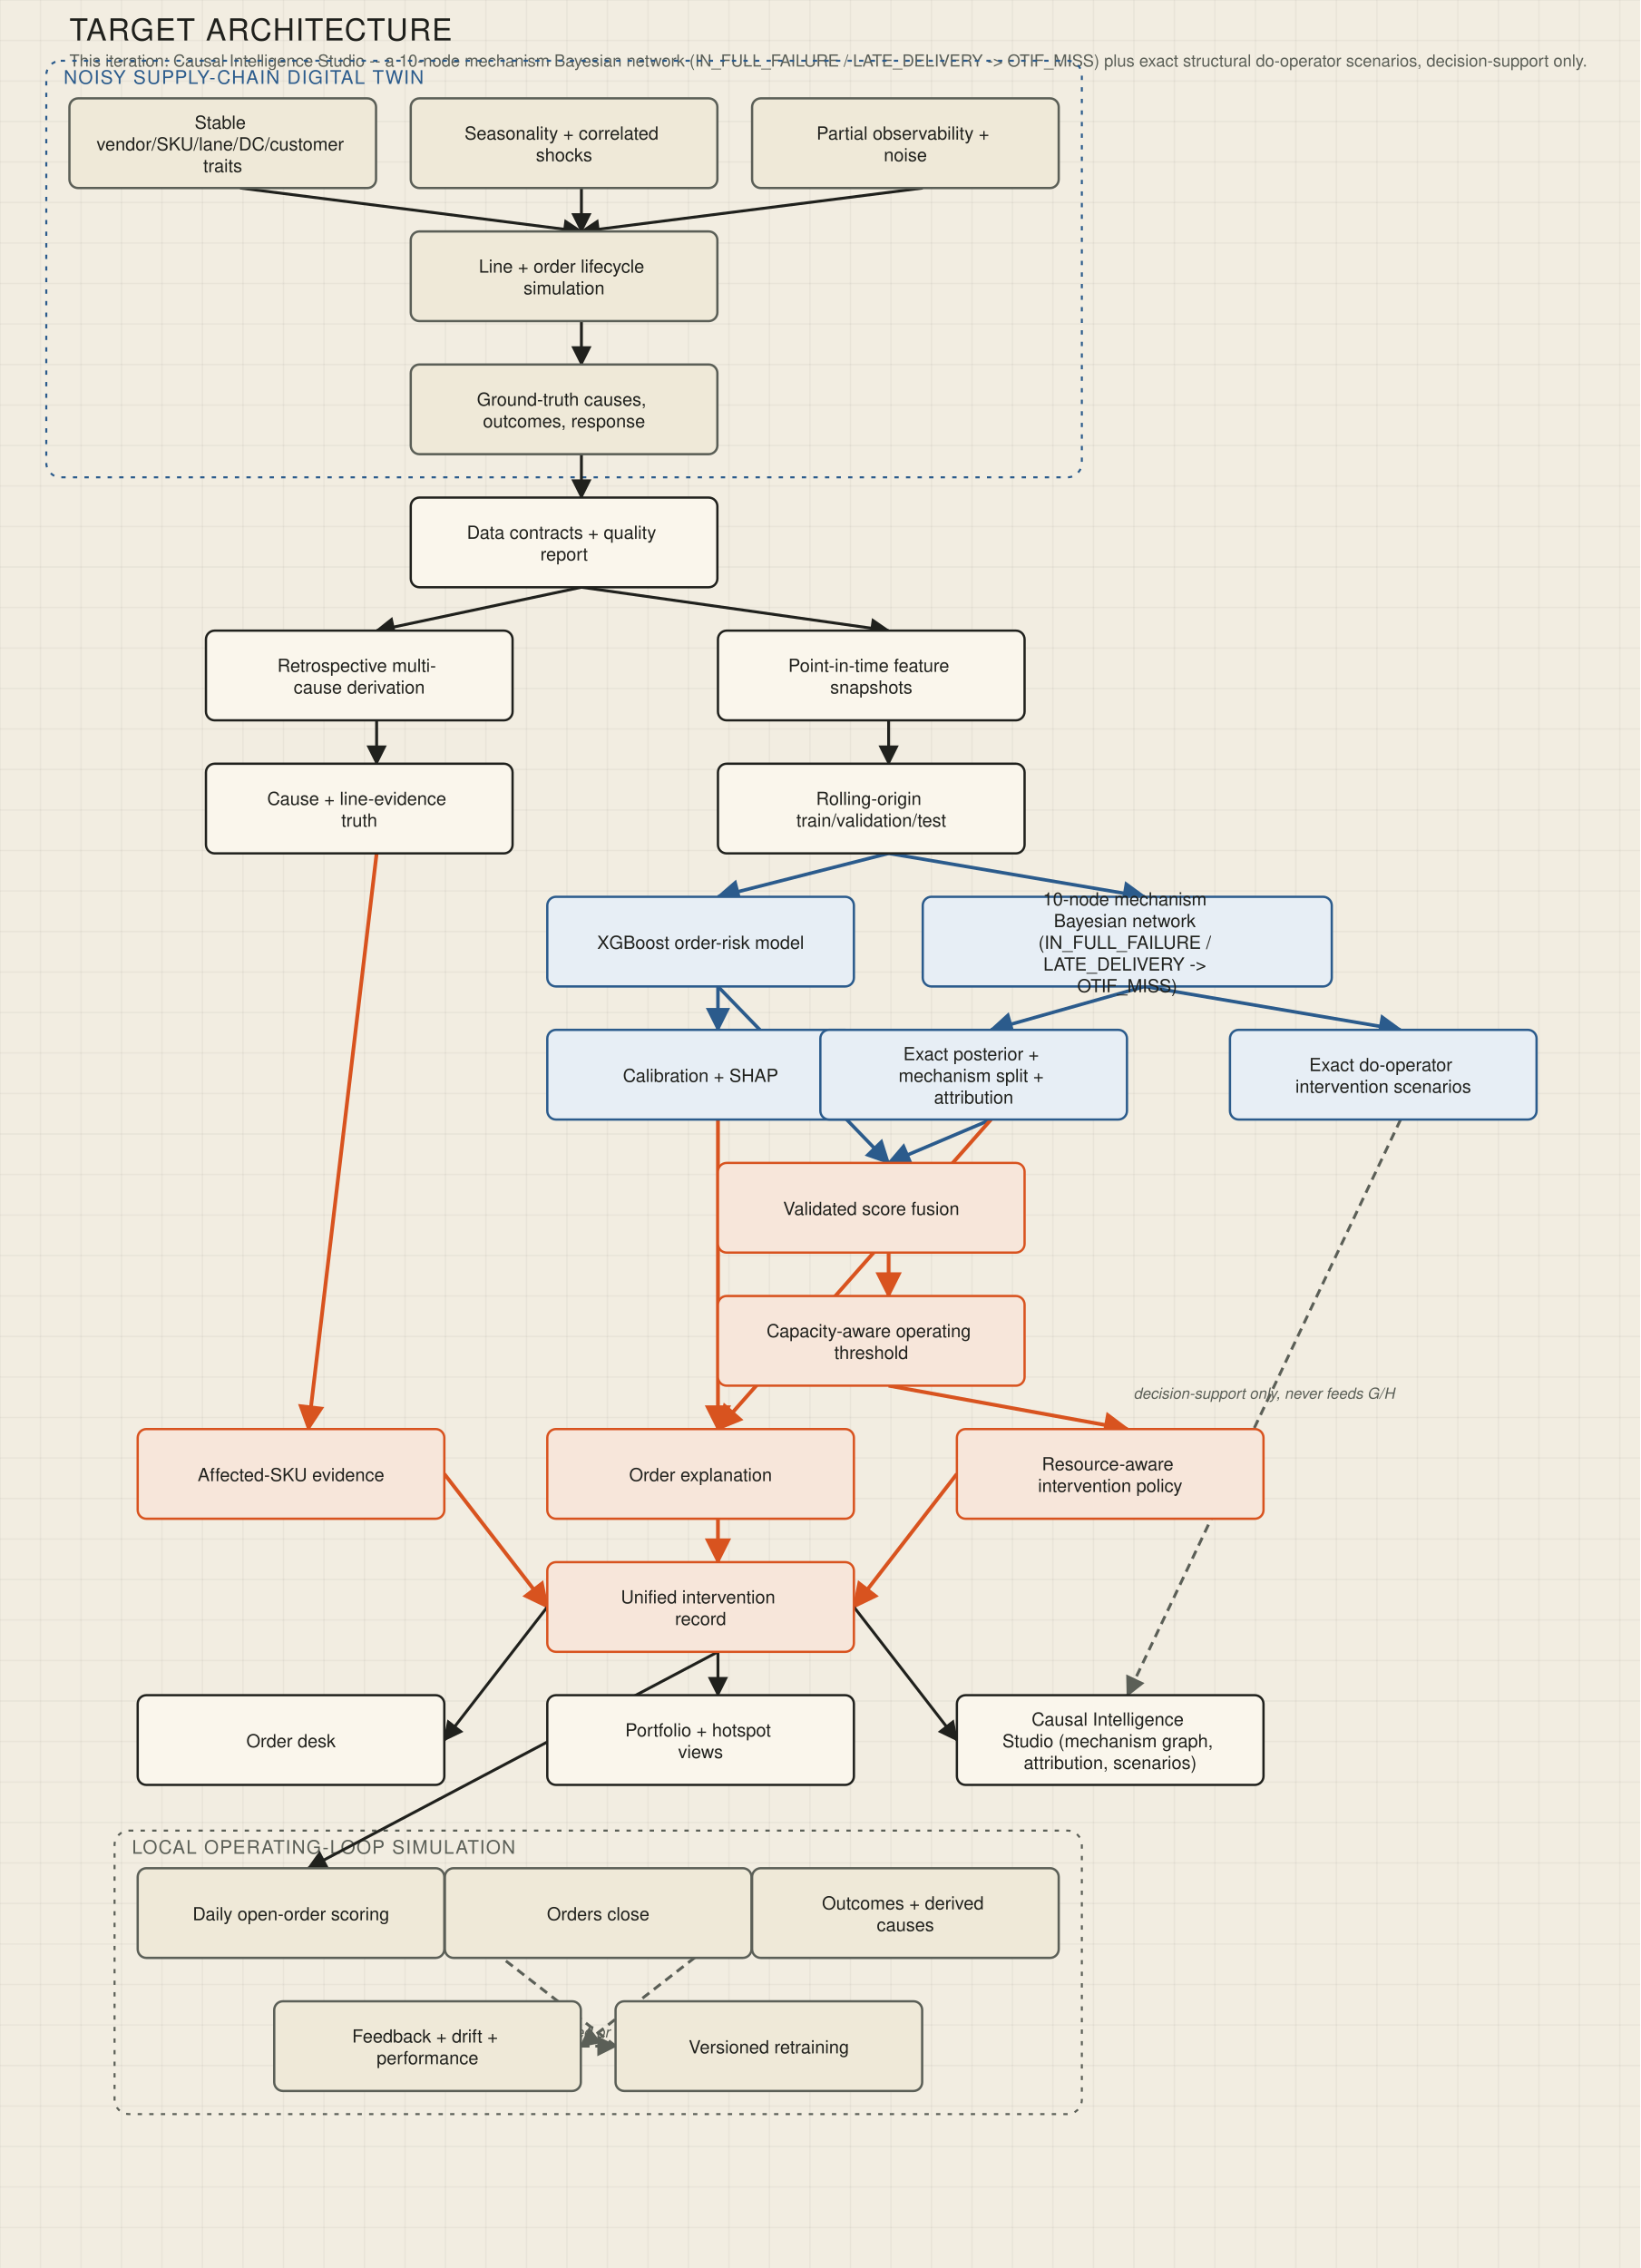
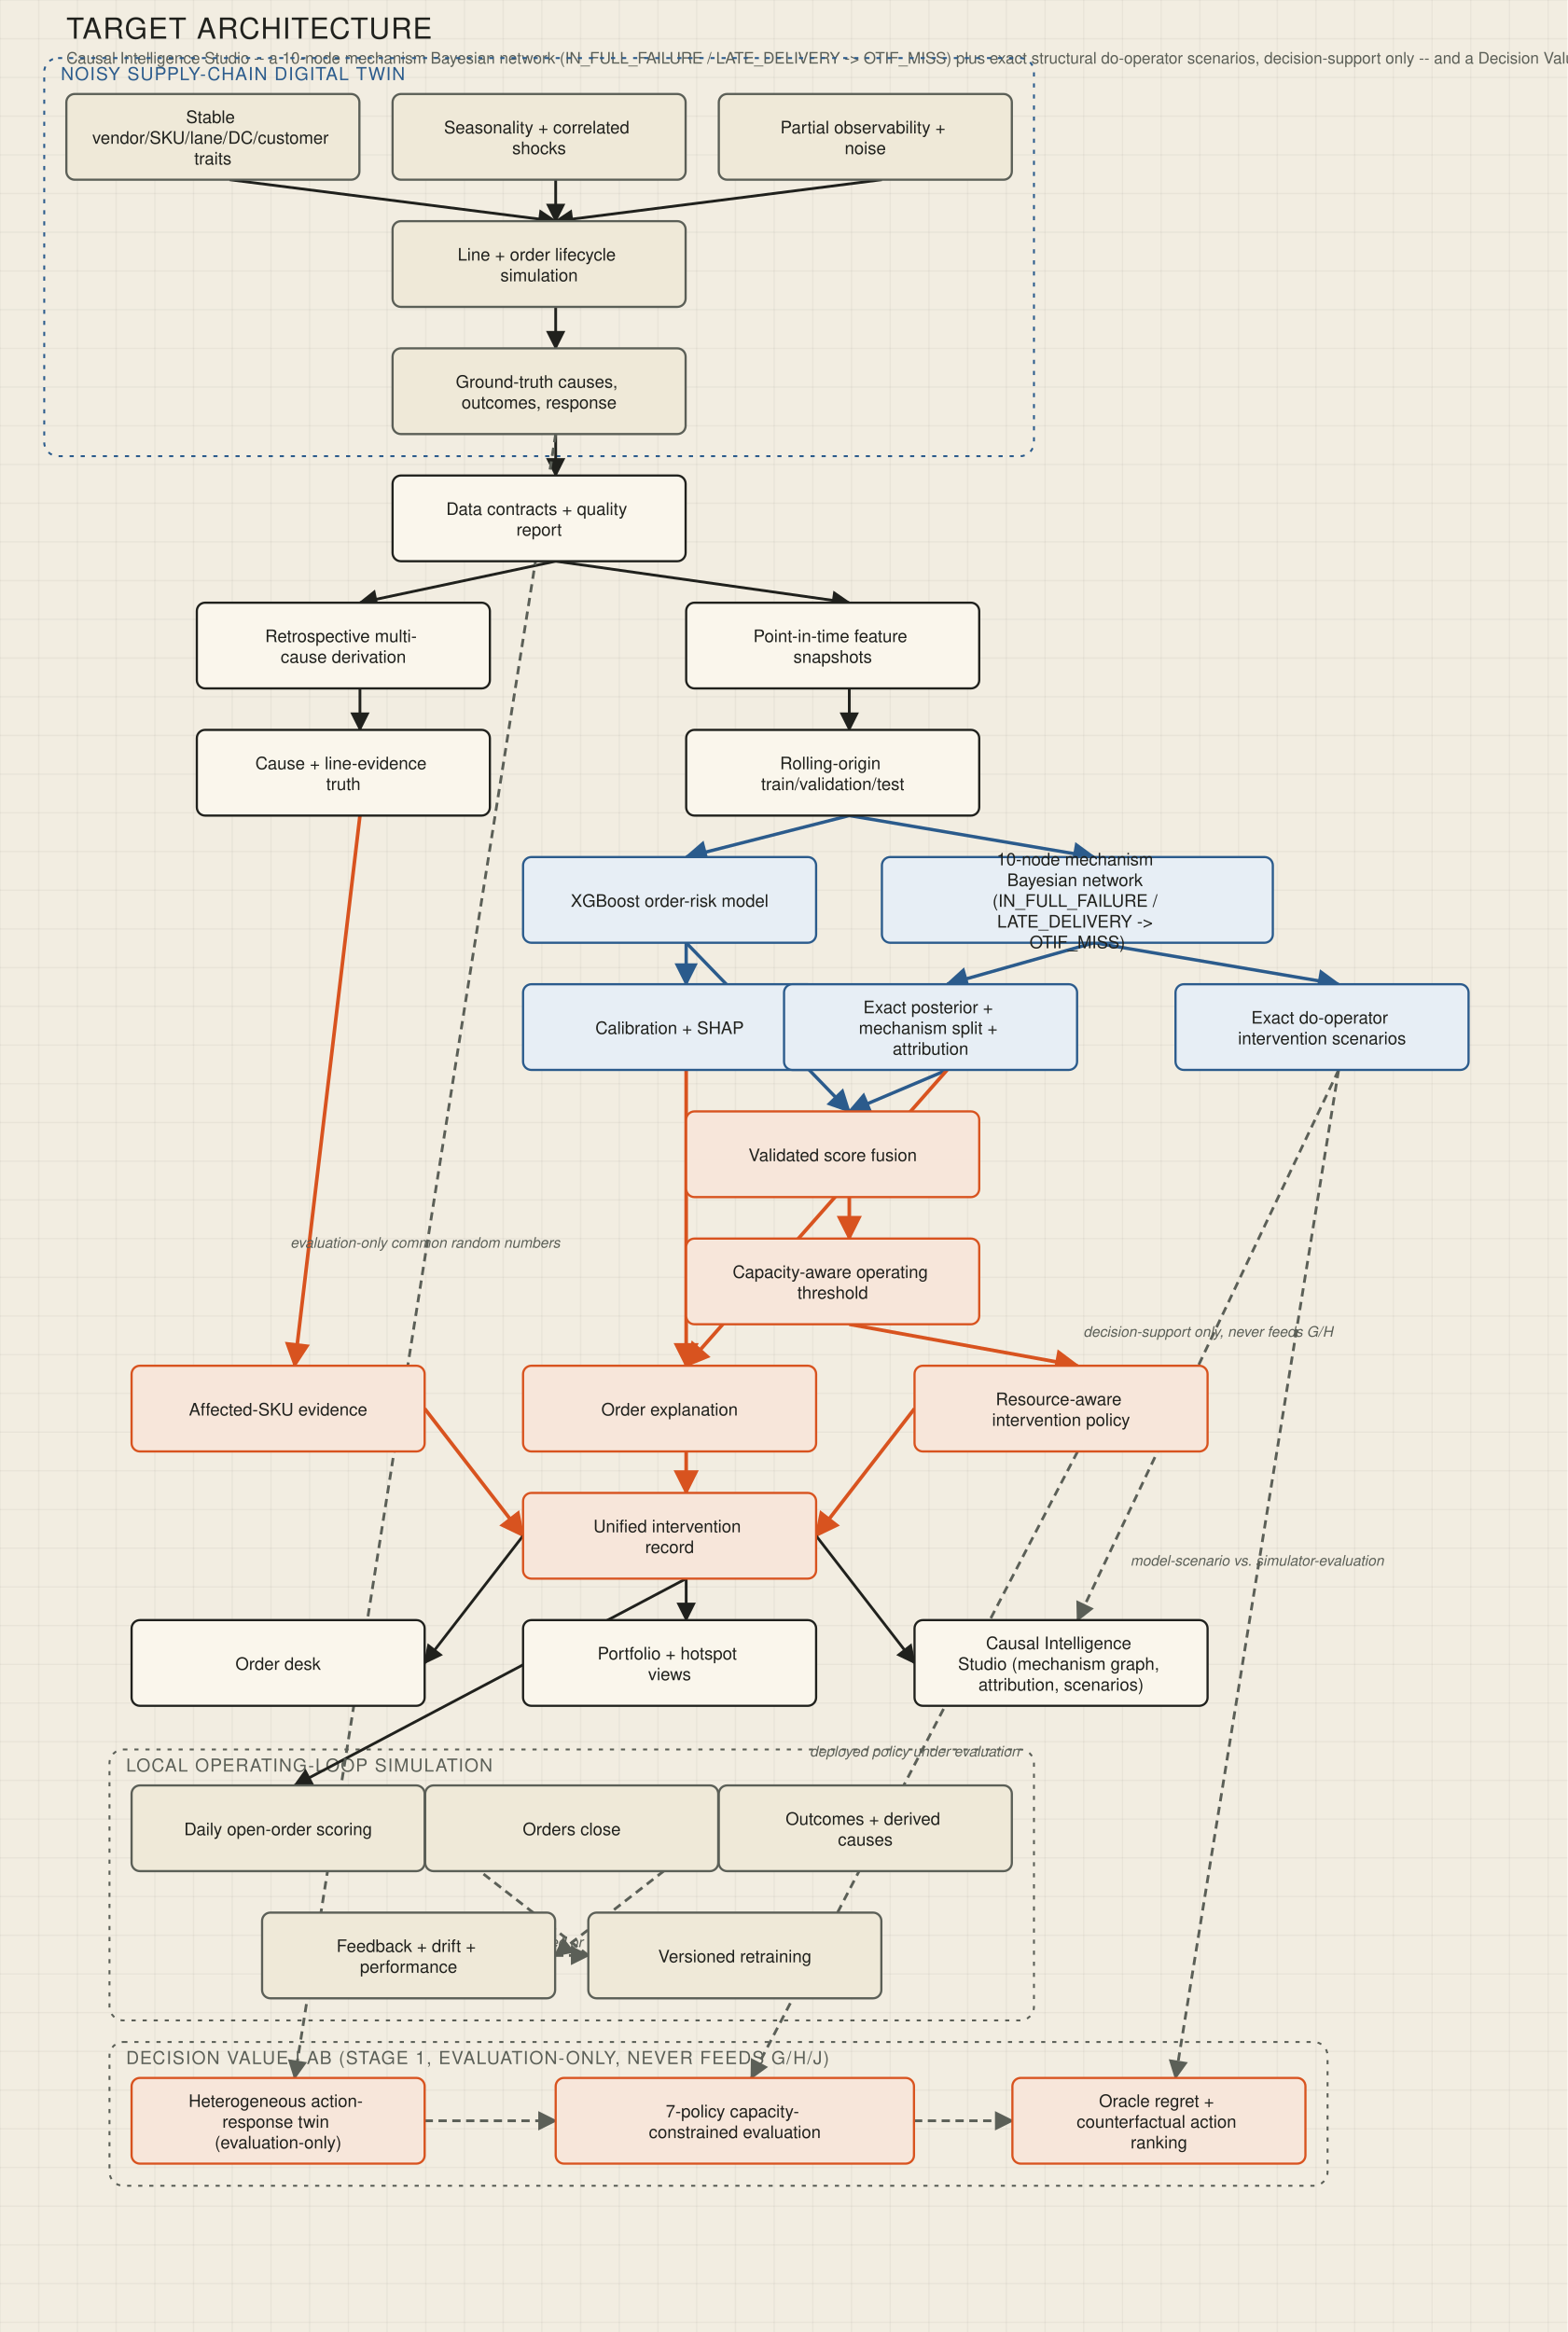
- <svg xmlns="http://www.w3.org/2000/svg" viewBox="0 0 1134 1568" role="img" aria-labelledby="title desc" font-family="IBM Plex Sans, Helvetica, Arial, sans-serif">
+ <svg xmlns="http://www.w3.org/2000/svg" viewBox="0 0 1134 1687" role="img" aria-labelledby="title desc" font-family="IBM Plex Sans, Helvetica, Arial, sans-serif">
  <defs>
    <marker id="arrow-flow" viewBox="0 0 10 10" refX="9" refY="5" markerWidth="7" markerHeight="7" orient="auto-start-reverse">
      <path d="M 0 0 L 10 5 L 0 10 z" fill="#20211d" />
    </marker>
    <marker id="arrow-model" viewBox="0 0 10 10" refX="9" refY="5" markerWidth="7" markerHeight="7" orient="auto-start-reverse">
      <path d="M 0 0 L 10 5 L 0 10 z" fill="#2b5b8c" />
    </marker>
    <marker id="arrow-intervention" viewBox="0 0 10 10" refX="9" refY="5" markerWidth="7" markerHeight="7" orient="auto-start-reverse">
      <path d="M 0 0 L 10 5 L 0 10 z" fill="#d8531f" />
    </marker>
    <marker id="arrow-loop" viewBox="0 0 10 10" refX="9" refY="5" markerWidth="7" markerHeight="7" orient="auto-start-reverse">
      <path d="M 0 0 L 10 5 L 0 10 z" fill="#5b5f57" />
    </marker>
  </defs>
-   <rect x="0" y="0" width="1134" height="1568" fill="#f2ede1" />
+   <rect x="0" y="0" width="1134" height="1687" fill="#f2ede1" />
  <g opacity="0.55">
-     <line x1="0" y1="0" x2="0" y2="1568" stroke="#20211d14" />
-     <line x1="28" y1="0" x2="28" y2="1568" stroke="#20211d14" />
-     <line x1="56" y1="0" x2="56" y2="1568" stroke="#20211d14" />
-     <line x1="84" y1="0" x2="84" y2="1568" stroke="#20211d14" />
-     <line x1="112" y1="0" x2="112" y2="1568" stroke="#20211d14" />
-     <line x1="140" y1="0" x2="140" y2="1568" stroke="#20211d14" />
-     <line x1="168" y1="0" x2="168" y2="1568" stroke="#20211d14" />
-     <line x1="196" y1="0" x2="196" y2="1568" stroke="#20211d14" />
-     <line x1="224" y1="0" x2="224" y2="1568" stroke="#20211d14" />
-     <line x1="252" y1="0" x2="252" y2="1568" stroke="#20211d14" />
-     <line x1="280" y1="0" x2="280" y2="1568" stroke="#20211d14" />
-     <line x1="308" y1="0" x2="308" y2="1568" stroke="#20211d14" />
-     <line x1="336" y1="0" x2="336" y2="1568" stroke="#20211d14" />
-     <line x1="364" y1="0" x2="364" y2="1568" stroke="#20211d14" />
-     <line x1="392" y1="0" x2="392" y2="1568" stroke="#20211d14" />
-     <line x1="420" y1="0" x2="420" y2="1568" stroke="#20211d14" />
-     <line x1="448" y1="0" x2="448" y2="1568" stroke="#20211d14" />
-     <line x1="476" y1="0" x2="476" y2="1568" stroke="#20211d14" />
-     <line x1="504" y1="0" x2="504" y2="1568" stroke="#20211d14" />
-     <line x1="532" y1="0" x2="532" y2="1568" stroke="#20211d14" />
-     <line x1="560" y1="0" x2="560" y2="1568" stroke="#20211d14" />
-     <line x1="588" y1="0" x2="588" y2="1568" stroke="#20211d14" />
-     <line x1="616" y1="0" x2="616" y2="1568" stroke="#20211d14" />
-     <line x1="644" y1="0" x2="644" y2="1568" stroke="#20211d14" />
-     <line x1="672" y1="0" x2="672" y2="1568" stroke="#20211d14" />
-     <line x1="700" y1="0" x2="700" y2="1568" stroke="#20211d14" />
-     <line x1="728" y1="0" x2="728" y2="1568" stroke="#20211d14" />
-     <line x1="756" y1="0" x2="756" y2="1568" stroke="#20211d14" />
-     <line x1="784" y1="0" x2="784" y2="1568" stroke="#20211d14" />
-     <line x1="812" y1="0" x2="812" y2="1568" stroke="#20211d14" />
-     <line x1="840" y1="0" x2="840" y2="1568" stroke="#20211d14" />
-     <line x1="868" y1="0" x2="868" y2="1568" stroke="#20211d14" />
-     <line x1="896" y1="0" x2="896" y2="1568" stroke="#20211d14" />
-     <line x1="924" y1="0" x2="924" y2="1568" stroke="#20211d14" />
-     <line x1="952" y1="0" x2="952" y2="1568" stroke="#20211d14" />
-     <line x1="980" y1="0" x2="980" y2="1568" stroke="#20211d14" />
-     <line x1="1008" y1="0" x2="1008" y2="1568" stroke="#20211d14" />
-     <line x1="1036" y1="0" x2="1036" y2="1568" stroke="#20211d14" />
-     <line x1="1064" y1="0" x2="1064" y2="1568" stroke="#20211d14" />
-     <line x1="1092" y1="0" x2="1092" y2="1568" stroke="#20211d14" />
-     <line x1="1120" y1="0" x2="1120" y2="1568" stroke="#20211d14" />
+     <line x1="0" y1="0" x2="0" y2="1687" stroke="#20211d14" />
+     <line x1="28" y1="0" x2="28" y2="1687" stroke="#20211d14" />
+     <line x1="56" y1="0" x2="56" y2="1687" stroke="#20211d14" />
+     <line x1="84" y1="0" x2="84" y2="1687" stroke="#20211d14" />
+     <line x1="112" y1="0" x2="112" y2="1687" stroke="#20211d14" />
+     <line x1="140" y1="0" x2="140" y2="1687" stroke="#20211d14" />
+     <line x1="168" y1="0" x2="168" y2="1687" stroke="#20211d14" />
+     <line x1="196" y1="0" x2="196" y2="1687" stroke="#20211d14" />
+     <line x1="224" y1="0" x2="224" y2="1687" stroke="#20211d14" />
+     <line x1="252" y1="0" x2="252" y2="1687" stroke="#20211d14" />
+     <line x1="280" y1="0" x2="280" y2="1687" stroke="#20211d14" />
+     <line x1="308" y1="0" x2="308" y2="1687" stroke="#20211d14" />
+     <line x1="336" y1="0" x2="336" y2="1687" stroke="#20211d14" />
+     <line x1="364" y1="0" x2="364" y2="1687" stroke="#20211d14" />
+     <line x1="392" y1="0" x2="392" y2="1687" stroke="#20211d14" />
+     <line x1="420" y1="0" x2="420" y2="1687" stroke="#20211d14" />
+     <line x1="448" y1="0" x2="448" y2="1687" stroke="#20211d14" />
+     <line x1="476" y1="0" x2="476" y2="1687" stroke="#20211d14" />
+     <line x1="504" y1="0" x2="504" y2="1687" stroke="#20211d14" />
+     <line x1="532" y1="0" x2="532" y2="1687" stroke="#20211d14" />
+     <line x1="560" y1="0" x2="560" y2="1687" stroke="#20211d14" />
+     <line x1="588" y1="0" x2="588" y2="1687" stroke="#20211d14" />
+     <line x1="616" y1="0" x2="616" y2="1687" stroke="#20211d14" />
+     <line x1="644" y1="0" x2="644" y2="1687" stroke="#20211d14" />
+     <line x1="672" y1="0" x2="672" y2="1687" stroke="#20211d14" />
+     <line x1="700" y1="0" x2="700" y2="1687" stroke="#20211d14" />
+     <line x1="728" y1="0" x2="728" y2="1687" stroke="#20211d14" />
+     <line x1="756" y1="0" x2="756" y2="1687" stroke="#20211d14" />
+     <line x1="784" y1="0" x2="784" y2="1687" stroke="#20211d14" />
+     <line x1="812" y1="0" x2="812" y2="1687" stroke="#20211d14" />
+     <line x1="840" y1="0" x2="840" y2="1687" stroke="#20211d14" />
+     <line x1="868" y1="0" x2="868" y2="1687" stroke="#20211d14" />
+     <line x1="896" y1="0" x2="896" y2="1687" stroke="#20211d14" />
+     <line x1="924" y1="0" x2="924" y2="1687" stroke="#20211d14" />
+     <line x1="952" y1="0" x2="952" y2="1687" stroke="#20211d14" />
+     <line x1="980" y1="0" x2="980" y2="1687" stroke="#20211d14" />
+     <line x1="1008" y1="0" x2="1008" y2="1687" stroke="#20211d14" />
+     <line x1="1036" y1="0" x2="1036" y2="1687" stroke="#20211d14" />
+     <line x1="1064" y1="0" x2="1064" y2="1687" stroke="#20211d14" />
+     <line x1="1092" y1="0" x2="1092" y2="1687" stroke="#20211d14" />
+     <line x1="1120" y1="0" x2="1120" y2="1687" stroke="#20211d14" />
    <line x1="0" y1="0" x2="1134" y2="0" stroke="#20211d14" />
    <line x1="0" y1="28" x2="1134" y2="28" stroke="#20211d14" />
    <line x1="0" y1="56" x2="1134" y2="56" stroke="#20211d14" />
    <line x1="0" y1="84" x2="1134" y2="84" stroke="#20211d14" />
    <line x1="0" y1="112" x2="1134" y2="112" stroke="#20211d14" />
    <line x1="0" y1="140" x2="1134" y2="140" stroke="#20211d14" />
    <line x1="0" y1="168" x2="1134" y2="168" stroke="#20211d14" />
    <line x1="0" y1="196" x2="1134" y2="196" stroke="#20211d14" />
    <line x1="0" y1="224" x2="1134" y2="224" stroke="#20211d14" />
    <line x1="0" y1="252" x2="1134" y2="252" stroke="#20211d14" />
    <line x1="0" y1="280" x2="1134" y2="280" stroke="#20211d14" />
    <line x1="0" y1="308" x2="1134" y2="308" stroke="#20211d14" />
    <line x1="0" y1="336" x2="1134" y2="336" stroke="#20211d14" />
    <line x1="0" y1="364" x2="1134" y2="364" stroke="#20211d14" />
    <line x1="0" y1="392" x2="1134" y2="392" stroke="#20211d14" />
    <line x1="0" y1="420" x2="1134" y2="420" stroke="#20211d14" />
    <line x1="0" y1="448" x2="1134" y2="448" stroke="#20211d14" />
    <line x1="0" y1="476" x2="1134" y2="476" stroke="#20211d14" />
    <line x1="0" y1="504" x2="1134" y2="504" stroke="#20211d14" />
    <line x1="0" y1="532" x2="1134" y2="532" stroke="#20211d14" />
    <line x1="0" y1="560" x2="1134" y2="560" stroke="#20211d14" />
    <line x1="0" y1="588" x2="1134" y2="588" stroke="#20211d14" />
    <line x1="0" y1="616" x2="1134" y2="616" stroke="#20211d14" />
    <line x1="0" y1="644" x2="1134" y2="644" stroke="#20211d14" />
    <line x1="0" y1="672" x2="1134" y2="672" stroke="#20211d14" />
    <line x1="0" y1="700" x2="1134" y2="700" stroke="#20211d14" />
    <line x1="0" y1="728" x2="1134" y2="728" stroke="#20211d14" />
    <line x1="0" y1="756" x2="1134" y2="756" stroke="#20211d14" />
    <line x1="0" y1="784" x2="1134" y2="784" stroke="#20211d14" />
    <line x1="0" y1="812" x2="1134" y2="812" stroke="#20211d14" />
    <line x1="0" y1="840" x2="1134" y2="840" stroke="#20211d14" />
    <line x1="0" y1="868" x2="1134" y2="868" stroke="#20211d14" />
    <line x1="0" y1="896" x2="1134" y2="896" stroke="#20211d14" />
    <line x1="0" y1="924" x2="1134" y2="924" stroke="#20211d14" />
    <line x1="0" y1="952" x2="1134" y2="952" stroke="#20211d14" />
    <line x1="0" y1="980" x2="1134" y2="980" stroke="#20211d14" />
    <line x1="0" y1="1008" x2="1134" y2="1008" stroke="#20211d14" />
    <line x1="0" y1="1036" x2="1134" y2="1036" stroke="#20211d14" />
    <line x1="0" y1="1064" x2="1134" y2="1064" stroke="#20211d14" />
    <line x1="0" y1="1092" x2="1134" y2="1092" stroke="#20211d14" />
    <line x1="0" y1="1120" x2="1134" y2="1120" stroke="#20211d14" />
    <line x1="0" y1="1148" x2="1134" y2="1148" stroke="#20211d14" />
    <line x1="0" y1="1176" x2="1134" y2="1176" stroke="#20211d14" />
    <line x1="0" y1="1204" x2="1134" y2="1204" stroke="#20211d14" />
    <line x1="0" y1="1232" x2="1134" y2="1232" stroke="#20211d14" />
    <line x1="0" y1="1260" x2="1134" y2="1260" stroke="#20211d14" />
    <line x1="0" y1="1288" x2="1134" y2="1288" stroke="#20211d14" />
    <line x1="0" y1="1316" x2="1134" y2="1316" stroke="#20211d14" />
    <line x1="0" y1="1344" x2="1134" y2="1344" stroke="#20211d14" />
    <line x1="0" y1="1372" x2="1134" y2="1372" stroke="#20211d14" />
    <line x1="0" y1="1400" x2="1134" y2="1400" stroke="#20211d14" />
    <line x1="0" y1="1428" x2="1134" y2="1428" stroke="#20211d14" />
    <line x1="0" y1="1456" x2="1134" y2="1456" stroke="#20211d14" />
    <line x1="0" y1="1484" x2="1134" y2="1484" stroke="#20211d14" />
    <line x1="0" y1="1512" x2="1134" y2="1512" stroke="#20211d14" />
    <line x1="0" y1="1540" x2="1134" y2="1540" stroke="#20211d14" />
+     <line x1="0" y1="1568" x2="1134" y2="1568" stroke="#20211d14" />
+     <line x1="0" y1="1596" x2="1134" y2="1596" stroke="#20211d14" />
+     <line x1="0" y1="1624" x2="1134" y2="1624" stroke="#20211d14" />
+     <line x1="0" y1="1652" x2="1134" y2="1652" stroke="#20211d14" />
+     <line x1="0" y1="1680" x2="1134" y2="1680" stroke="#20211d14" />
  </g>
  <text x="48" y="28" font-family="Barlow Condensed, Helvetica, Arial, sans-serif" font-size="21" letter-spacing="0.04em" fill="#20211d">TARGET ARCHITECTURE</text>
-   <text x="48" y="46" font-size="11.5" fill="#5b5f57">This iteration: Causal Intelligence Studio -- a 10-node mechanism Bayesian network (IN_FULL_FAILURE / LATE_DELIVERY -&gt; OTIF_MISS) plus exact structural do-operator scenarios, decision-support only.</text>
+   <text x="48" y="46" font-size="11.5" fill="#5b5f57">Causal Intelligence Studio -- a 10-node mechanism Bayesian network (IN_FULL_FAILURE / LATE_DELIVERY -&gt; OTIF_MISS) plus exact structural do-operator scenarios, decision-support only -- and a Decision Value Lab that measures simulated policy value against an evaluation-only oracle ceiling.</text>
  <g transform="translate(0, 20)">
    <g class="band">
      <rect x="32.0" y="22.0" width="716.0" height="288.0" rx="10" fill="none" stroke="#2b5b8c" stroke-width="1.4" stroke-dasharray="3,5" />
      <text x="44.0" y="38.0" font-family="Barlow Condensed, Helvetica, Arial, sans-serif" font-size="13" letter-spacing="0.06em" fill="#2b5b8c">NOISY SUPPLY-CHAIN DIGITAL TWIN</text>
    </g>
    <g class="band">
      <rect x="79.2" y="1245.6" width="668.8" height="196.0" rx="10" fill="none" stroke="#5b5f57" stroke-width="1.4" stroke-dasharray="3,5" />
      <text x="91.2" y="1261.6" font-family="Barlow Condensed, Helvetica, Arial, sans-serif" font-size="13" letter-spacing="0.06em" fill="#5b5f57">LOCAL OPERATING-LOOP SIMULATION</text>
+     </g>
+     <g class="band">
+       <rect x="79.2" y="1457.2" width="881.2" height="104.0" rx="10" fill="none" stroke="#5b5f57" stroke-width="1.4" stroke-dasharray="3,5" />
+       <text x="91.2" y="1473.2" font-family="Barlow Condensed, Helvetica, Arial, sans-serif" font-size="13" letter-spacing="0.06em" fill="#5b5f57">DECISION VALUE LAB (STAGE 1, EVALUATION-ONLY, NEVER FEEDS G/H/J)</text>
    </g>
    <path d="M 166.0 110.0 L 402.0 140.0" stroke="#20211d" stroke-width="2" fill="none" marker-end="url(#arrow-flow)" />
    <path d="M 402.0 110.0 L 402.0 140.0" stroke="#20211d" stroke-width="2" fill="none" marker-end="url(#arrow-flow)" />
    <path d="M 638.0 110.0 L 402.0 140.0" stroke="#20211d" stroke-width="2" fill="none" marker-end="url(#arrow-flow)" />
    <path d="M 402.0 202.0 L 402.0 232.0" stroke="#20211d" stroke-width="2" fill="none" marker-end="url(#arrow-flow)" />
    <path d="M 402.0 294.0 L 402.0 324.0" stroke="#20211d" stroke-width="2" fill="none" marker-end="url(#arrow-flow)" />
    <path d="M 402.0 386.0 L 260.4 416.0" stroke="#20211d" stroke-width="2" fill="none" marker-end="url(#arrow-flow)" />
    <path d="M 402.0 386.0 L 614.4 416.0" stroke="#20211d" stroke-width="2" fill="none" marker-end="url(#arrow-flow)" />
    <path d="M 260.4 478.0 L 260.4 508.0" stroke="#20211d" stroke-width="2" fill="none" marker-end="url(#arrow-flow)" />
    <path d="M 614.4 478.0 L 614.4 508.0" stroke="#20211d" stroke-width="2" fill="none" marker-end="url(#arrow-flow)" />
    <path d="M 614.4 570.0 L 496.4 600.0" stroke="#2b5b8c" stroke-width="2.4" fill="none" marker-end="url(#arrow-model)" />
    <path d="M 496.4 662.0 L 496.4 692.0" stroke="#2b5b8c" stroke-width="2.4" fill="none" marker-end="url(#arrow-model)" />
    <path d="M 614.4 570.0 L 791.4 600.0" stroke="#2b5b8c" stroke-width="2.4" fill="none" marker-end="url(#arrow-model)" />
    <path d="M 791.4 662.0 L 685.2 692.0" stroke="#2b5b8c" stroke-width="2.4" fill="none" marker-end="url(#arrow-model)" />
    <path d="M 791.4 662.0 L 968.4 692.0" stroke="#2b5b8c" stroke-width="2.4" fill="none" marker-end="url(#arrow-model)" />
    <path d="M 496.4 662.0 L 614.4 784.0" stroke="#2b5b8c" stroke-width="2.4" fill="none" marker-end="url(#arrow-model)" />
    <path d="M 685.2 754.0 L 614.4 784.0" stroke="#2b5b8c" stroke-width="2.4" fill="none" marker-end="url(#arrow-model)" />
    <path d="M 614.4 846.0 L 614.4 876.0" stroke="#d8531f" stroke-width="2.6" fill="none" marker-end="url(#arrow-intervention)" />
    <path d="M 260.4 570.0 L 213.2 968.0" stroke="#d8531f" stroke-width="2.6" fill="none" marker-end="url(#arrow-intervention)" />
    <path d="M 496.4 754.0 L 496.4 968.0" stroke="#d8531f" stroke-width="2.6" fill="none" marker-end="url(#arrow-intervention)" />
    <path d="M 685.2 754.0 L 496.4 968.0" stroke="#d8531f" stroke-width="2.6" fill="none" marker-end="url(#arrow-intervention)" />
    <path d="M 614.4 938.0 L 779.6 968.0" stroke="#d8531f" stroke-width="2.6" fill="none" marker-end="url(#arrow-intervention)" />
    <path d="M 307.2 999.0 L 378.4 1091.0" stroke="#d8531f" stroke-width="2.6" fill="none" marker-end="url(#arrow-intervention)" />
    <path d="M 496.4 1030.0 L 496.4 1060.0" stroke="#d8531f" stroke-width="2.6" fill="none" marker-end="url(#arrow-intervention)" />
    <path d="M 661.6 999.0 L 590.4 1091.0" stroke="#d8531f" stroke-width="2.6" fill="none" marker-end="url(#arrow-intervention)" />
    <path d="M 378.4 1091.0 L 307.2 1183.0" stroke="#20211d" stroke-width="2" fill="none" marker-end="url(#arrow-flow)" />
    <path d="M 496.4 1122.0 L 496.4 1152.0" stroke="#20211d" stroke-width="2" fill="none" marker-end="url(#arrow-flow)" />
    <path d="M 590.4 1091.0 L 661.6 1183.0" stroke="#20211d" stroke-width="2" fill="none" marker-end="url(#arrow-flow)" />
    <path d="M 968.4 754.0 L 779.6 1152.0" stroke="#5b5f57" stroke-width="2" fill="none" marker-end="url(#arrow-loop)" stroke-dasharray="6,4" />
    <text x="874.0" y="947.0" text-anchor="middle" font-family="IBM Plex Sans, Helvetica, Arial, sans-serif" font-size="10.5" font-style="italic" fill="#5b5f57">decision-support only, never feeds G/H</text>
    <path d="M 496.4 1122.0 L 213.2 1271.6" stroke="#20211d" stroke-width="2" fill="none" marker-end="url(#arrow-flow)" />
    <path d="M 307.2 1302.6 L 307.6 1302.6" stroke="#5b5f57" stroke-width="2" fill="none" marker-end="url(#arrow-loop)" stroke-dasharray="6,4" />
    <path d="M 519.6 1302.6 L 520.0 1302.6" stroke="#5b5f57" stroke-width="2" fill="none" marker-end="url(#arrow-loop)" stroke-dasharray="6,4" />
    <path d="M 520.0 1302.6 L 401.6 1394.6" stroke="#5b5f57" stroke-width="2" fill="none" marker-end="url(#arrow-loop)" stroke-dasharray="6,4" />
    <path d="M 401.6 1394.6 L 425.6 1394.6" stroke="#5b5f57" stroke-width="2" fill="none" marker-end="url(#arrow-loop)" stroke-dasharray="6,4" />
    <text x="413.6" y="1388.6" text-anchor="middle" font-family="IBM Plex Sans, Helvetica, Arial, sans-serif" font-size="10.5" font-style="italic" fill="#5b5f57">scheduled or triggered</text>
    <path d="M 425.6 1394.6 L 307.2 1302.6" stroke="#5b5f57" stroke-width="2" fill="none" marker-end="url(#arrow-loop)" stroke-dasharray="6,4" />
+     <path d="M 402.0 294.0 L 213.2 1483.2" stroke="#5b5f57" stroke-width="2" fill="none" marker-end="url(#arrow-loop)" stroke-dasharray="6,4" />
+     <text x="307.6" y="882.6" text-anchor="middle" font-family="IBM Plex Sans, Helvetica, Arial, sans-serif" font-size="10.5" font-style="italic" fill="#5b5f57">evaluation-only common random numbers</text>
+     <path d="M 779.6 1030.0 L 543.6 1483.2" stroke="#5b5f57" stroke-width="2" fill="none" marker-end="url(#arrow-loop)" stroke-dasharray="6,4" />
+     <text x="661.6" y="1250.6" text-anchor="middle" font-family="IBM Plex Sans, Helvetica, Arial, sans-serif" font-size="10.5" font-style="italic" fill="#5b5f57">deployed policy under evaluation</text>
+     <path d="M 307.2 1514.2 L 402.0 1514.2" stroke="#5b5f57" stroke-width="2" fill="none" marker-end="url(#arrow-loop)" stroke-dasharray="6,4" />
+     <path d="M 968.4 754.0 L 850.4 1483.2" stroke="#5b5f57" stroke-width="2" fill="none" marker-end="url(#arrow-loop)" stroke-dasharray="6,4" />
+     <text x="909.4" y="1112.6" text-anchor="middle" font-family="IBM Plex Sans, Helvetica, Arial, sans-serif" font-size="10.5" font-style="italic" fill="#5b5f57">model-scenario vs. simulator-evaluation</text>
+     <path d="M 661.2 1514.2 L 732.4 1514.2" stroke="#5b5f57" stroke-width="2" fill="none" marker-end="url(#arrow-loop)" stroke-dasharray="6,4" />
    <g class="node node-loop">
      <rect x="48.0" y="48.0" width="212.0" height="62.0" rx="6" fill="#efe9d8" stroke="#5b5f57" stroke-width="1.6" />
      <text text-anchor="middle" font-family="IBM Plex Sans, Helvetica, Arial, sans-serif" font-size="12.5" fill="#20211d">
        <tspan x="154.0" y="69.0">Stable</tspan>
        <tspan x="154.0" y="84.0">vendor/SKU/lane/DC/customer</tspan>
        <tspan x="154.0" y="99.0">traits</tspan>
      </text>
    </g>
    <g class="node node-loop">
      <rect x="284.0" y="48.0" width="212.0" height="62.0" rx="6" fill="#efe9d8" stroke="#5b5f57" stroke-width="1.6" />
      <text text-anchor="middle" font-family="IBM Plex Sans, Helvetica, Arial, sans-serif" font-size="12.5" fill="#20211d">
        <tspan x="390.0" y="76.5">Seasonality + correlated</tspan>
        <tspan x="390.0" y="91.5">shocks</tspan>
      </text>
    </g>
    <g class="node node-loop">
      <rect x="520.0" y="48.0" width="212.0" height="62.0" rx="6" fill="#efe9d8" stroke="#5b5f57" stroke-width="1.6" />
      <text text-anchor="middle" font-family="IBM Plex Sans, Helvetica, Arial, sans-serif" font-size="12.5" fill="#20211d">
        <tspan x="626.0" y="76.5">Partial observability +</tspan>
        <tspan x="626.0" y="91.5">noise</tspan>
      </text>
    </g>
    <g class="node node-loop">
      <rect x="284.0" y="140.0" width="212.0" height="62.0" rx="6" fill="#efe9d8" stroke="#5b5f57" stroke-width="1.6" />
      <text text-anchor="middle" font-family="IBM Plex Sans, Helvetica, Arial, sans-serif" font-size="12.5" fill="#20211d">
        <tspan x="390.0" y="168.5">Line + order lifecycle</tspan>
        <tspan x="390.0" y="183.5">simulation</tspan>
      </text>
    </g>
    <g class="node node-loop">
      <rect x="284.0" y="232.0" width="212.0" height="62.0" rx="6" fill="#efe9d8" stroke="#5b5f57" stroke-width="1.6" />
      <text text-anchor="middle" font-family="IBM Plex Sans, Helvetica, Arial, sans-serif" font-size="12.5" fill="#20211d">
        <tspan x="390.0" y="260.5">Ground-truth causes,</tspan>
        <tspan x="390.0" y="275.5">outcomes, response</tspan>
      </text>
    </g>
    <g class="node node-data">
      <rect x="284.0" y="324.0" width="212.0" height="62.0" rx="6" fill="#faf6ec" stroke="#20211d" stroke-width="1.6" />
      <text text-anchor="middle" font-family="IBM Plex Sans, Helvetica, Arial, sans-serif" font-size="12.5" fill="#20211d">
        <tspan x="390.0" y="352.5">Data contracts + quality</tspan>
        <tspan x="390.0" y="367.5">report</tspan>
      </text>
    </g>
    <g class="node node-data">
      <rect x="142.4" y="416.0" width="212.0" height="62.0" rx="6" fill="#faf6ec" stroke="#20211d" stroke-width="1.6" />
      <text text-anchor="middle" font-family="IBM Plex Sans, Helvetica, Arial, sans-serif" font-size="12.5" fill="#20211d">
        <tspan x="248.4" y="444.5">Retrospective multi-</tspan>
        <tspan x="248.4" y="459.5">cause derivation</tspan>
      </text>
    </g>
    <g class="node node-data">
      <rect x="496.4" y="416.0" width="212.0" height="62.0" rx="6" fill="#faf6ec" stroke="#20211d" stroke-width="1.6" />
      <text text-anchor="middle" font-family="IBM Plex Sans, Helvetica, Arial, sans-serif" font-size="12.5" fill="#20211d">
        <tspan x="602.4" y="444.5">Point-in-time feature</tspan>
        <tspan x="602.4" y="459.5">snapshots</tspan>
      </text>
    </g>
    <g class="node node-data">
      <rect x="142.4" y="508.0" width="212.0" height="62.0" rx="6" fill="#faf6ec" stroke="#20211d" stroke-width="1.6" />
      <text text-anchor="middle" font-family="IBM Plex Sans, Helvetica, Arial, sans-serif" font-size="12.5" fill="#20211d">
        <tspan x="248.4" y="536.5">Cause + line-evidence</tspan>
        <tspan x="248.4" y="551.5">truth</tspan>
      </text>
    </g>
    <g class="node node-data">
      <rect x="496.4" y="508.0" width="212.0" height="62.0" rx="6" fill="#faf6ec" stroke="#20211d" stroke-width="1.6" />
      <text text-anchor="middle" font-family="IBM Plex Sans, Helvetica, Arial, sans-serif" font-size="12.5" fill="#20211d">
        <tspan x="602.4" y="536.5">Rolling-origin</tspan>
        <tspan x="602.4" y="551.5">train/validation/test</tspan>
      </text>
    </g>
    <g class="node node-model">
      <rect x="378.4" y="600.0" width="212.0" height="62.0" rx="6" fill="#e7eef5" stroke="#2b5b8c" stroke-width="1.6" />
      <text text-anchor="middle" font-family="IBM Plex Sans, Helvetica, Arial, sans-serif" font-size="12.5" fill="#20211d">
        <tspan x="484.4" y="636.0">XGBoost order-risk model</tspan>
      </text>
    </g>
    <g class="node node-model">
      <rect x="638.0" y="600.0" width="282.8" height="62.0" rx="6" fill="#e7eef5" stroke="#2b5b8c" stroke-width="1.6" />
      <text text-anchor="middle" font-family="IBM Plex Sans, Helvetica, Arial, sans-serif" font-size="12.5" fill="#20211d">
        <tspan x="779.4" y="606.0">10-node mechanism</tspan>
        <tspan x="779.4" y="621.0">Bayesian network</tspan>
        <tspan x="779.4" y="636.0">(IN_FULL_FAILURE /</tspan>
        <tspan x="779.4" y="651.0">LATE_DELIVERY -&gt;</tspan>
        <tspan x="779.4" y="666.0">OTIF_MISS)</tspan>
      </text>
    </g>
    <g class="node node-model">
      <rect x="378.4" y="692.0" width="212.0" height="62.0" rx="6" fill="#e7eef5" stroke="#2b5b8c" stroke-width="1.6" />
      <text text-anchor="middle" font-family="IBM Plex Sans, Helvetica, Arial, sans-serif" font-size="12.5" fill="#20211d">
        <tspan x="484.4" y="728.0">Calibration + SHAP</tspan>
      </text>
    </g>
    <g class="node node-model">
      <rect x="567.2" y="692.0" width="212.0" height="62.0" rx="6" fill="#e7eef5" stroke="#2b5b8c" stroke-width="1.6" />
      <text text-anchor="middle" font-family="IBM Plex Sans, Helvetica, Arial, sans-serif" font-size="12.5" fill="#20211d">
        <tspan x="673.2" y="713.0">Exact posterior +</tspan>
        <tspan x="673.2" y="728.0">mechanism split +</tspan>
        <tspan x="673.2" y="743.0">attribution</tspan>
      </text>
    </g>
    <g class="node node-model">
      <rect x="850.4" y="692.0" width="212.0" height="62.0" rx="6" fill="#e7eef5" stroke="#2b5b8c" stroke-width="1.6" />
      <text text-anchor="middle" font-family="IBM Plex Sans, Helvetica, Arial, sans-serif" font-size="12.5" fill="#20211d">
        <tspan x="956.4" y="720.5">Exact do-operator</tspan>
        <tspan x="956.4" y="735.5">intervention scenarios</tspan>
      </text>
    </g>
    <g class="node node-decision">
      <rect x="496.4" y="784.0" width="212.0" height="62.0" rx="6" fill="#f7e6da" stroke="#d8531f" stroke-width="1.6" />
      <text text-anchor="middle" font-family="IBM Plex Sans, Helvetica, Arial, sans-serif" font-size="12.5" fill="#20211d">
        <tspan x="602.4" y="820.0">Validated score fusion</tspan>
      </text>
    </g>
    <g class="node node-decision">
      <rect x="496.4" y="876.0" width="212.0" height="62.0" rx="6" fill="#f7e6da" stroke="#d8531f" stroke-width="1.6" />
      <text text-anchor="middle" font-family="IBM Plex Sans, Helvetica, Arial, sans-serif" font-size="12.5" fill="#20211d">
        <tspan x="602.4" y="904.5">Capacity-aware operating</tspan>
        <tspan x="602.4" y="919.5">threshold</tspan>
      </text>
    </g>
    <g class="node node-decision">
      <rect x="95.2" y="968.0" width="212.0" height="62.0" rx="6" fill="#f7e6da" stroke="#d8531f" stroke-width="1.6" />
      <text text-anchor="middle" font-family="IBM Plex Sans, Helvetica, Arial, sans-serif" font-size="12.5" fill="#20211d">
        <tspan x="201.2" y="1004.0">Affected-SKU evidence</tspan>
      </text>
    </g>
    <g class="node node-decision">
      <rect x="378.4" y="968.0" width="212.0" height="62.0" rx="6" fill="#f7e6da" stroke="#d8531f" stroke-width="1.6" />
      <text text-anchor="middle" font-family="IBM Plex Sans, Helvetica, Arial, sans-serif" font-size="12.5" fill="#20211d">
        <tspan x="484.4" y="1004.0">Order explanation</tspan>
      </text>
    </g>
    <g class="node node-decision">
      <rect x="661.6" y="968.0" width="212.0" height="62.0" rx="6" fill="#f7e6da" stroke="#d8531f" stroke-width="1.6" />
      <text text-anchor="middle" font-family="IBM Plex Sans, Helvetica, Arial, sans-serif" font-size="12.5" fill="#20211d">
        <tspan x="767.6" y="996.5">Resource-aware</tspan>
        <tspan x="767.6" y="1011.5">intervention policy</tspan>
      </text>
    </g>
    <g class="node node-decision">
      <rect x="378.4" y="1060.0" width="212.0" height="62.0" rx="6" fill="#f7e6da" stroke="#d8531f" stroke-width="1.6" />
      <text text-anchor="middle" font-family="IBM Plex Sans, Helvetica, Arial, sans-serif" font-size="12.5" fill="#20211d">
        <tspan x="484.4" y="1088.5">Unified intervention</tspan>
        <tspan x="484.4" y="1103.5">record</tspan>
      </text>
    </g>
    <g class="node node-product">
      <rect x="95.2" y="1152.0" width="212.0" height="62.0" rx="6" fill="#faf6ec" stroke="#20211d" stroke-width="1.6" />
      <text text-anchor="middle" font-family="IBM Plex Sans, Helvetica, Arial, sans-serif" font-size="12.5" fill="#20211d">
        <tspan x="201.2" y="1188.0">Order desk</tspan>
      </text>
    </g>
    <g class="node node-product">
      <rect x="378.4" y="1152.0" width="212.0" height="62.0" rx="6" fill="#faf6ec" stroke="#20211d" stroke-width="1.6" />
      <text text-anchor="middle" font-family="IBM Plex Sans, Helvetica, Arial, sans-serif" font-size="12.5" fill="#20211d">
        <tspan x="484.4" y="1180.5">Portfolio + hotspot</tspan>
        <tspan x="484.4" y="1195.5">views</tspan>
      </text>
    </g>
    <g class="node node-product">
      <rect x="661.6" y="1152.0" width="212.0" height="62.0" rx="6" fill="#faf6ec" stroke="#20211d" stroke-width="1.6" />
      <text text-anchor="middle" font-family="IBM Plex Sans, Helvetica, Arial, sans-serif" font-size="12.5" fill="#20211d">
        <tspan x="767.6" y="1173.0">Causal Intelligence</tspan>
        <tspan x="767.6" y="1188.0">Studio (mechanism graph,</tspan>
        <tspan x="767.6" y="1203.0">attribution, scenarios)</tspan>
      </text>
    </g>
    <g class="node node-loop">
      <rect x="95.2" y="1271.6" width="212.0" height="62.0" rx="6" fill="#efe9d8" stroke="#5b5f57" stroke-width="1.6" />
      <text text-anchor="middle" font-family="IBM Plex Sans, Helvetica, Arial, sans-serif" font-size="12.5" fill="#20211d">
        <tspan x="201.2" y="1307.6">Daily open-order scoring</tspan>
      </text>
    </g>
    <g class="node node-loop">
      <rect x="307.6" y="1271.6" width="212.0" height="62.0" rx="6" fill="#efe9d8" stroke="#5b5f57" stroke-width="1.6" />
      <text text-anchor="middle" font-family="IBM Plex Sans, Helvetica, Arial, sans-serif" font-size="12.5" fill="#20211d">
        <tspan x="413.6" y="1307.6">Orders close</tspan>
      </text>
    </g>
    <g class="node node-loop">
      <rect x="520.0" y="1271.6" width="212.0" height="62.0" rx="6" fill="#efe9d8" stroke="#5b5f57" stroke-width="1.6" />
      <text text-anchor="middle" font-family="IBM Plex Sans, Helvetica, Arial, sans-serif" font-size="12.5" fill="#20211d">
        <tspan x="626.0" y="1300.1">Outcomes + derived</tspan>
        <tspan x="626.0" y="1315.1">causes</tspan>
      </text>
    </g>
    <g class="node node-loop">
      <rect x="189.6" y="1363.6" width="212.0" height="62.0" rx="6" fill="#efe9d8" stroke="#5b5f57" stroke-width="1.6" />
      <text text-anchor="middle" font-family="IBM Plex Sans, Helvetica, Arial, sans-serif" font-size="12.5" fill="#20211d">
        <tspan x="295.6" y="1392.1">Feedback + drift +</tspan>
        <tspan x="295.6" y="1407.1">performance</tspan>
      </text>
    </g>
    <g class="node node-loop">
      <rect x="425.6" y="1363.6" width="212.0" height="62.0" rx="6" fill="#efe9d8" stroke="#5b5f57" stroke-width="1.6" />
      <text text-anchor="middle" font-family="IBM Plex Sans, Helvetica, Arial, sans-serif" font-size="12.5" fill="#20211d">
        <tspan x="531.6" y="1399.6">Versioned retraining</tspan>
      </text>
    </g>
+     <g class="node node-decision">
+       <rect x="95.2" y="1483.2" width="212.0" height="62.0" rx="6" fill="#f7e6da" stroke="#d8531f" stroke-width="1.6" />
+       <text text-anchor="middle" font-family="IBM Plex Sans, Helvetica, Arial, sans-serif" font-size="12.5" fill="#20211d">
+         <tspan x="201.2" y="1504.2">Heterogeneous action-</tspan>
+         <tspan x="201.2" y="1519.2">response twin</tspan>
+         <tspan x="201.2" y="1534.2">(evaluation-only)</tspan>
+       </text>
+     </g>
+     <g class="node node-decision">
+       <rect x="402.0" y="1483.2" width="259.2" height="62.0" rx="6" fill="#f7e6da" stroke="#d8531f" stroke-width="1.6" />
+       <text text-anchor="middle" font-family="IBM Plex Sans, Helvetica, Arial, sans-serif" font-size="12.5" fill="#20211d">
+         <tspan x="531.6" y="1511.7">7-policy capacity-</tspan>
+         <tspan x="531.6" y="1526.7">constrained evaluation</tspan>
+       </text>
+     </g>
+     <g class="node node-decision">
+       <rect x="732.4" y="1483.2" width="212.0" height="62.0" rx="6" fill="#f7e6da" stroke="#d8531f" stroke-width="1.6" />
+       <text text-anchor="middle" font-family="IBM Plex Sans, Helvetica, Arial, sans-serif" font-size="12.5" fill="#20211d">
+         <tspan x="838.4" y="1504.2">Oracle regret +</tspan>
+         <tspan x="838.4" y="1519.2">counterfactual action</tspan>
+         <tspan x="838.4" y="1534.2">ranking</tspan>
+       </text>
+     </g>
  </g>
</svg>
